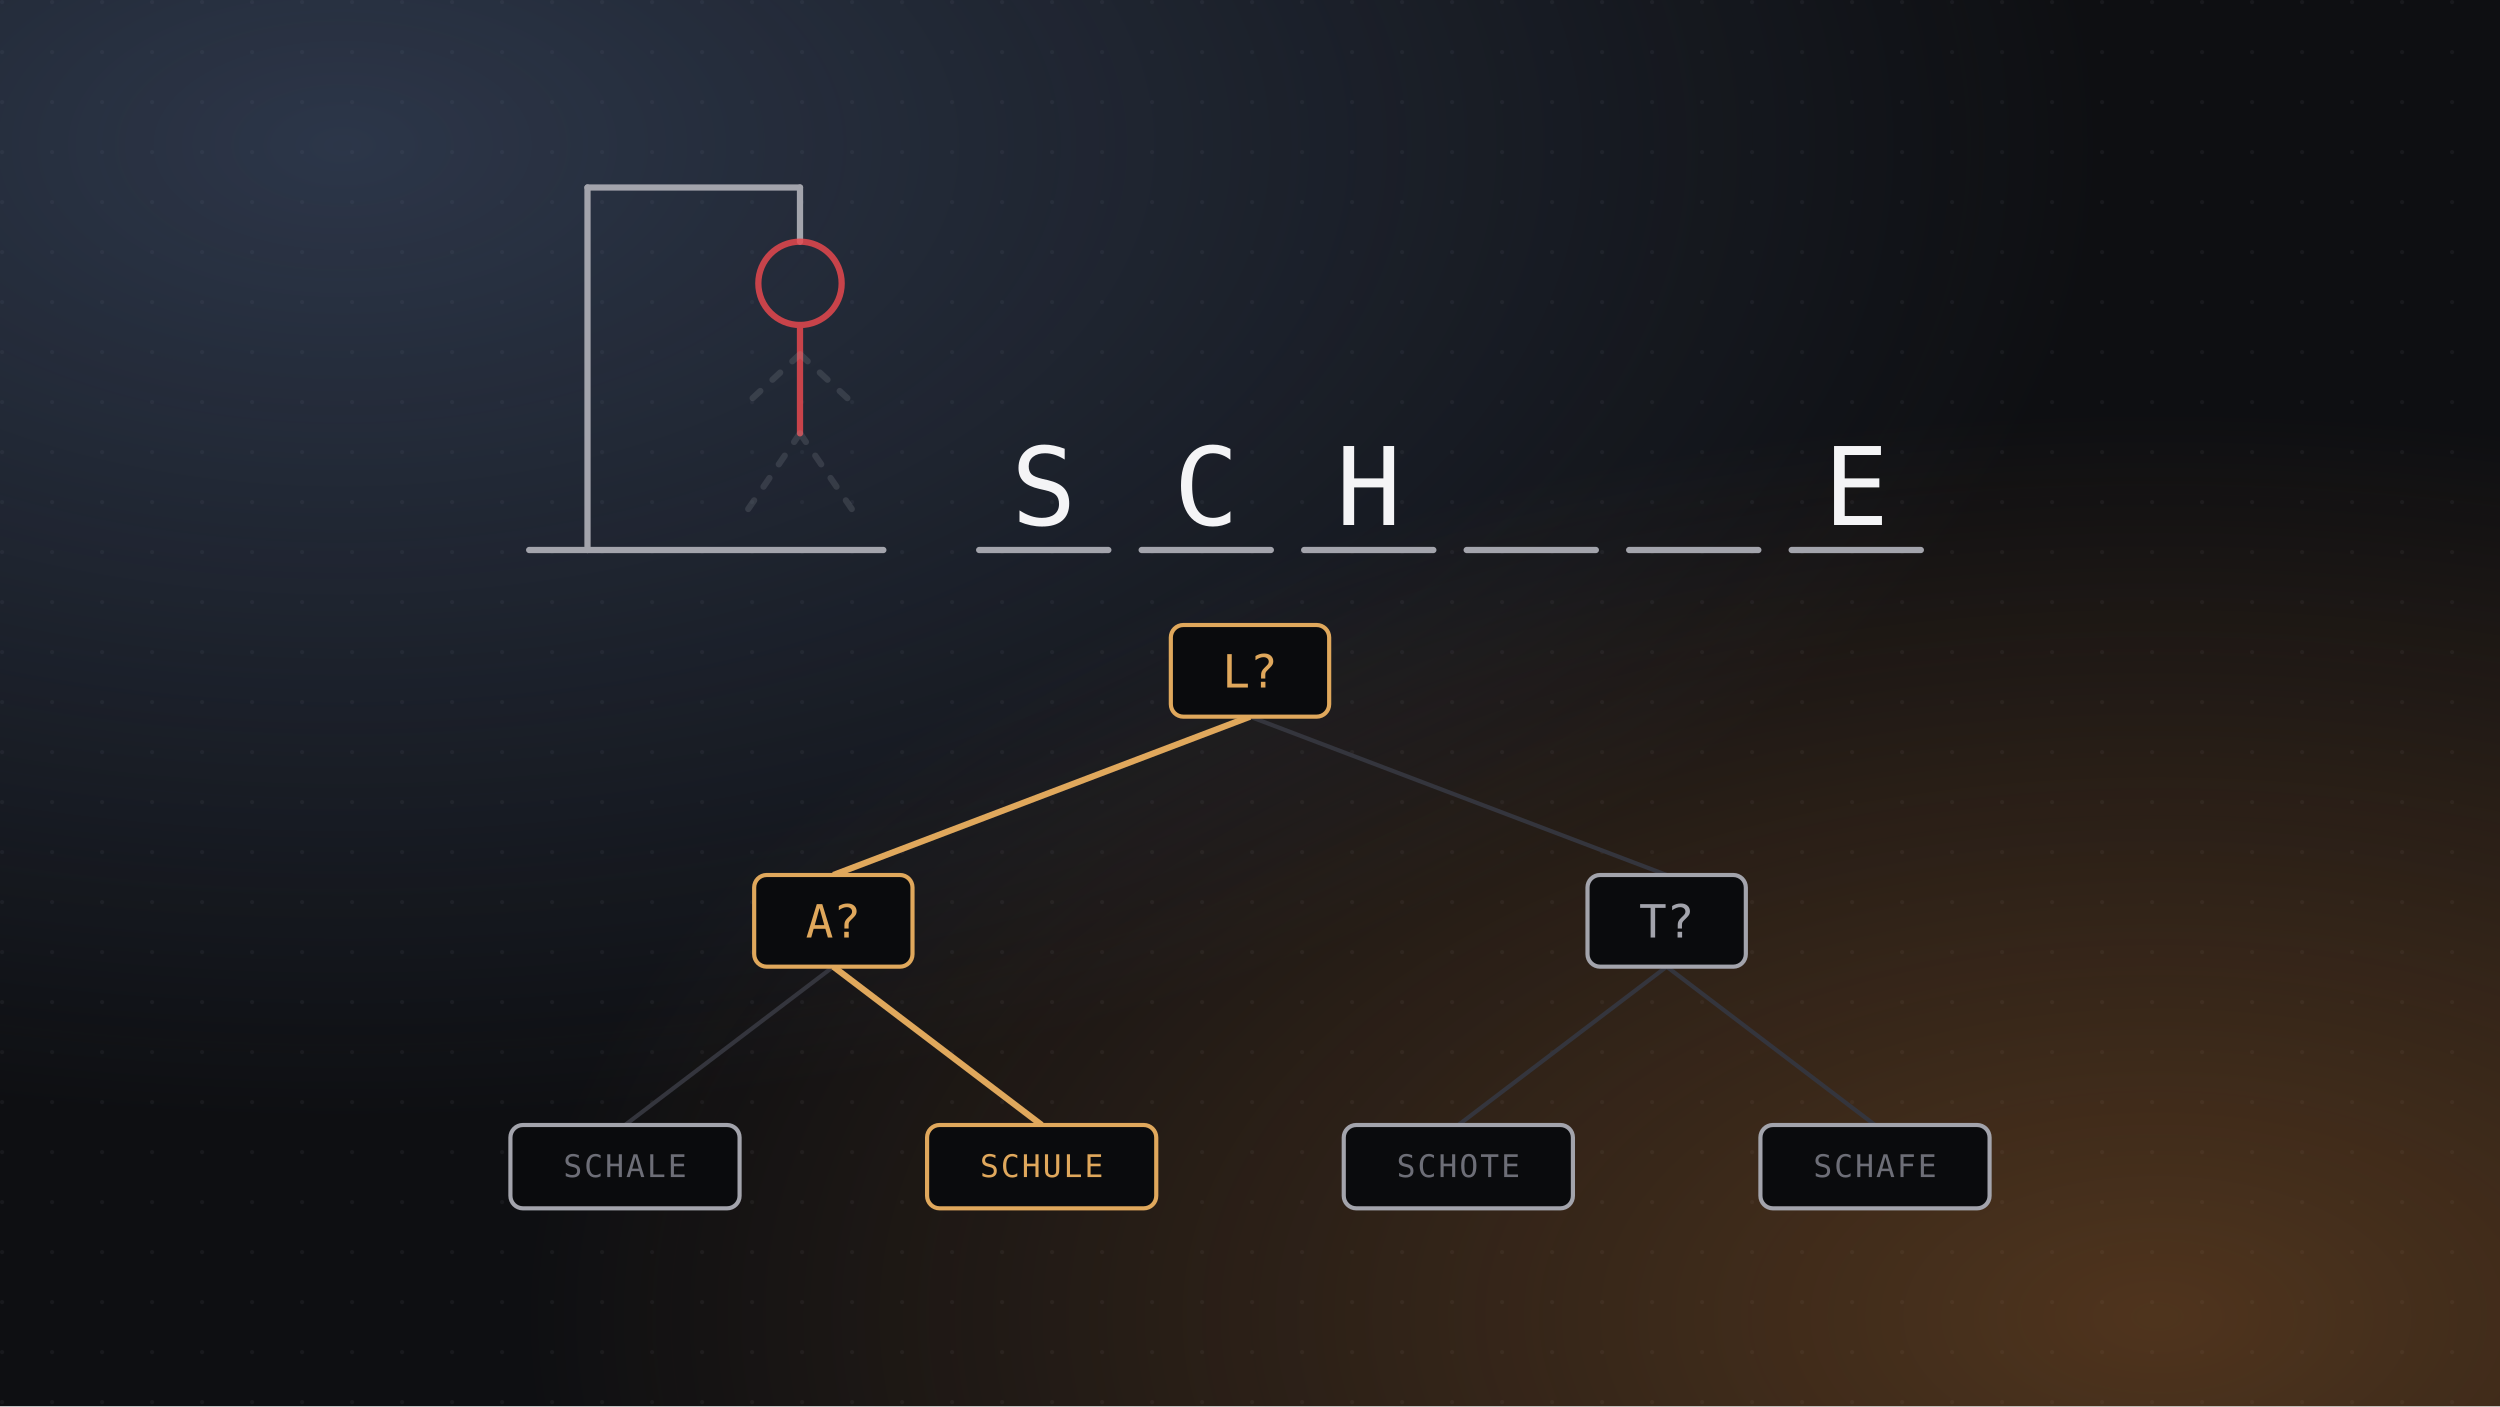
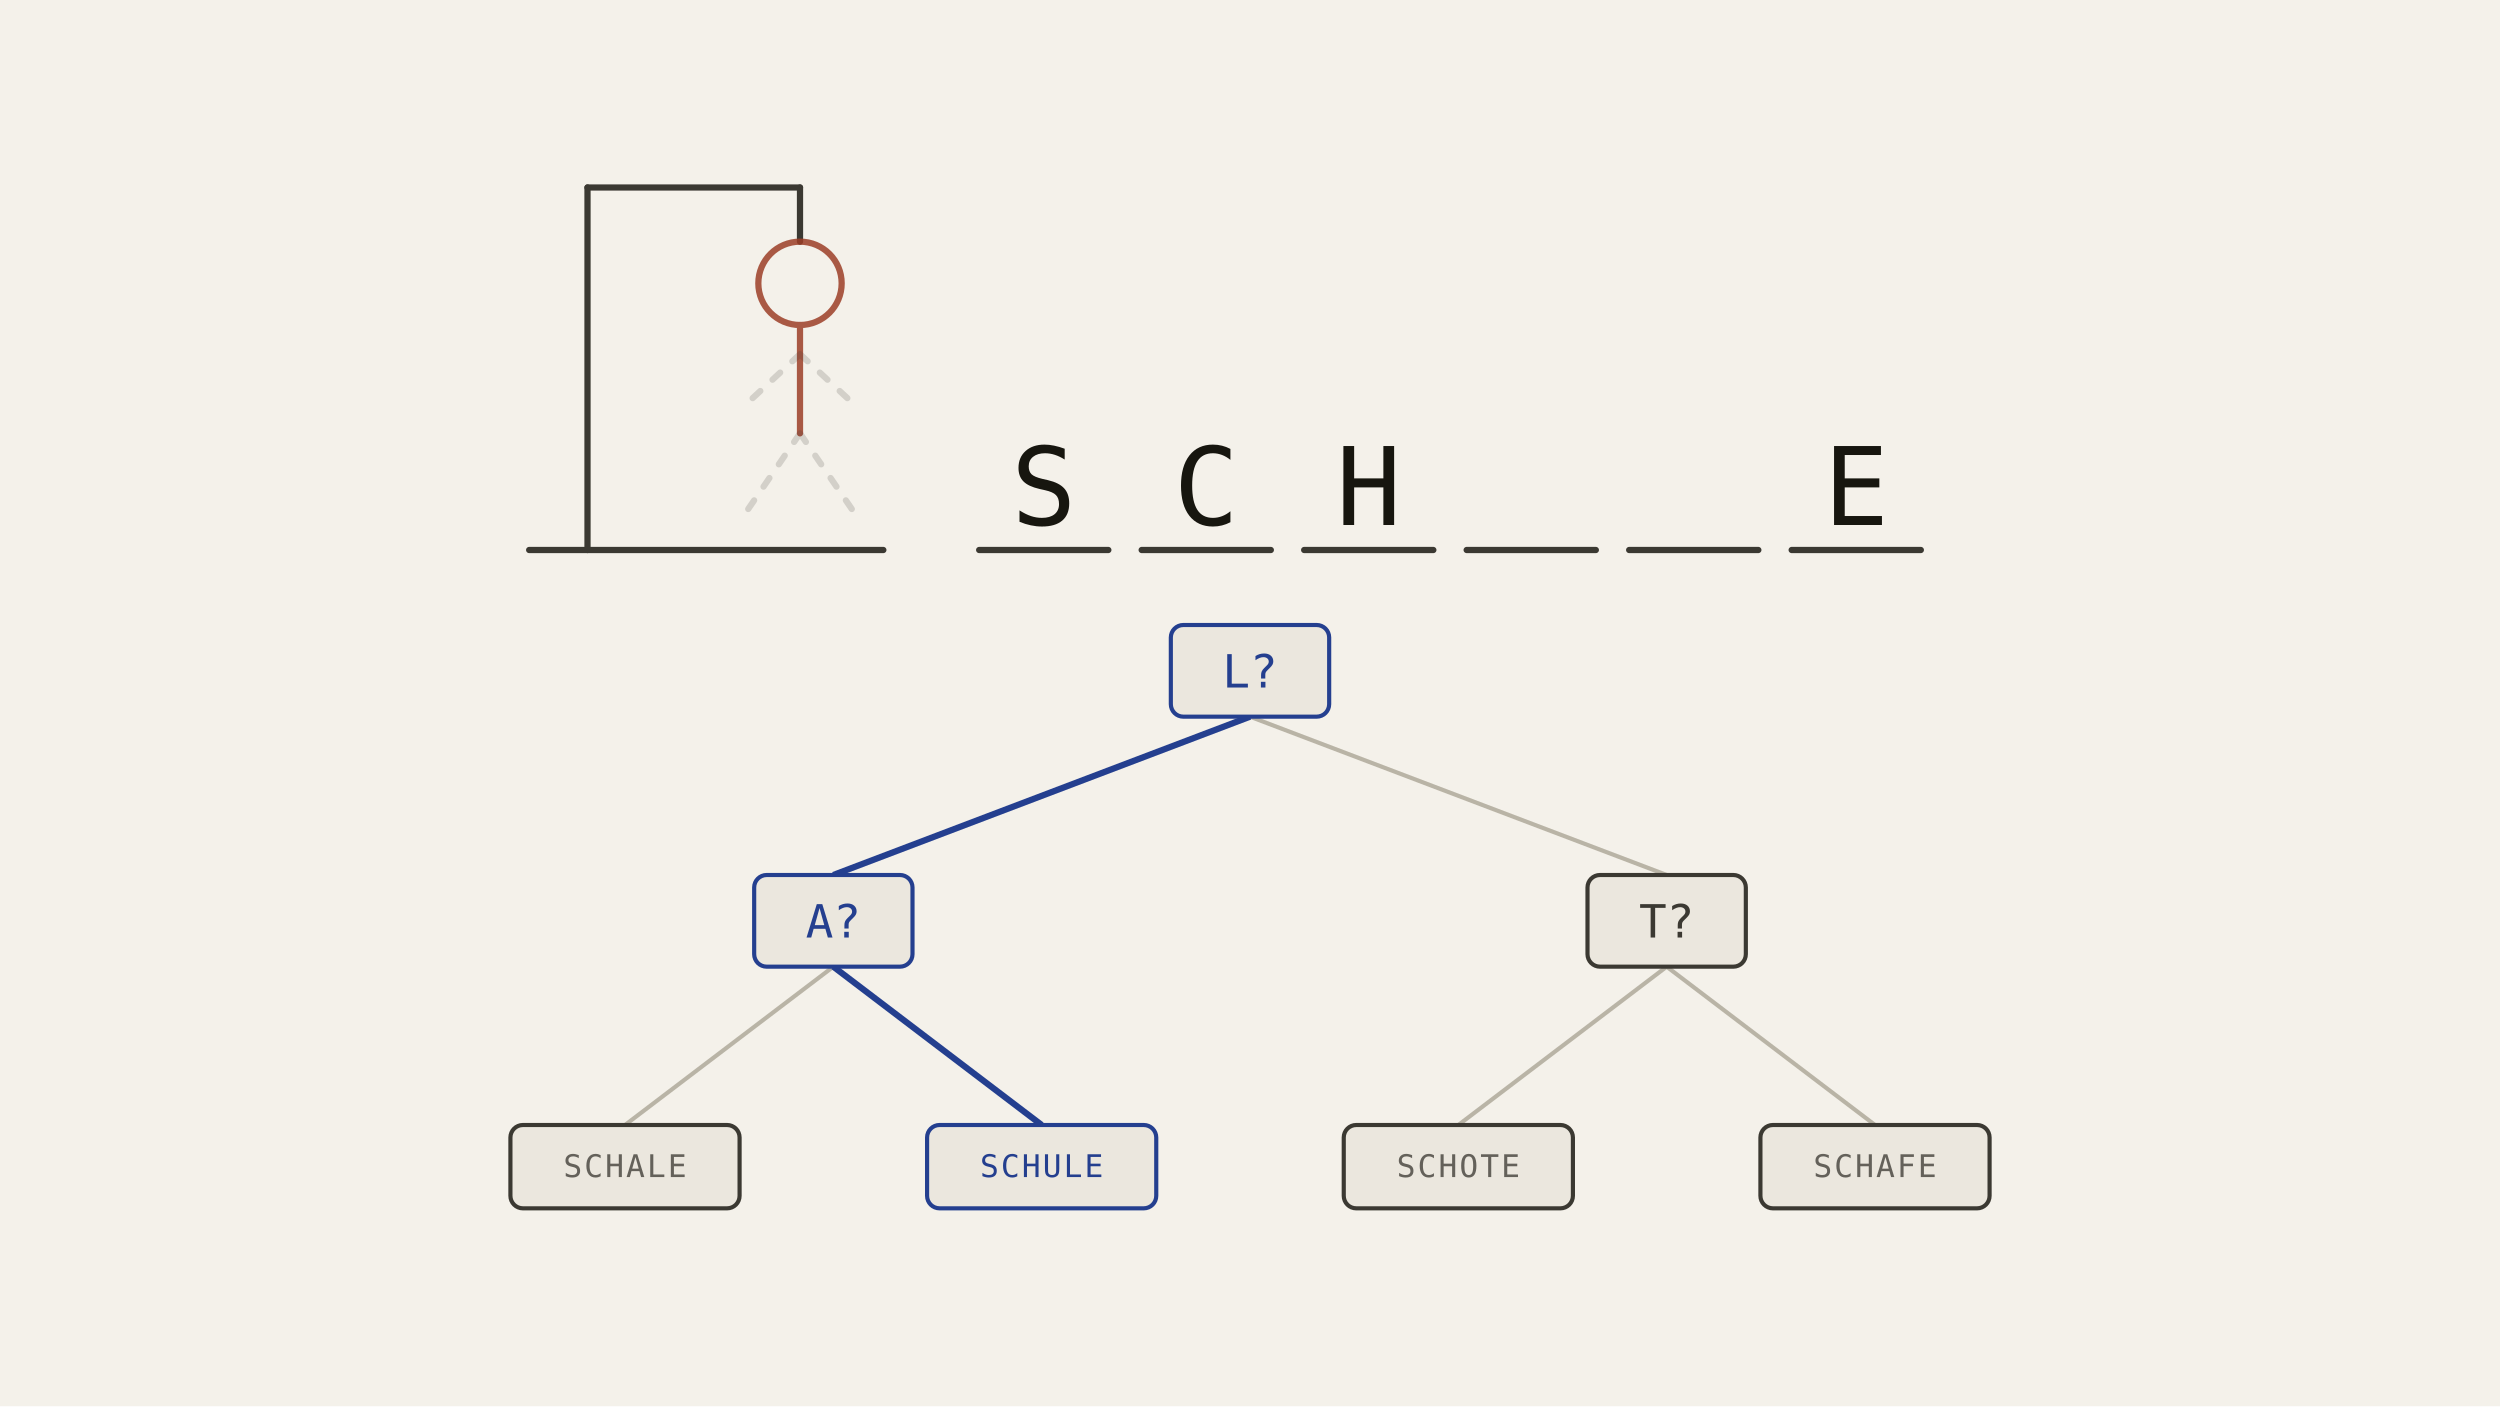
<svg xmlns="http://www.w3.org/2000/svg" viewBox="0 0 1200 675" width="1200" height="675" role="img" aria-label="A hangman gallows beside a six-letter word with two letters still blank, above a decision tree whose highlighted branch picks out the matching German word">
  <defs>
-     <radialGradient id="hmGlowA" cx="14%" cy="10%" r="70%">
-       <stop offset="0%" stop-color="#566c94" stop-opacity="0.42" />
-       <stop offset="100%" stop-color="#566c94" stop-opacity="0" />
-     </radialGradient>
-     <radialGradient id="hmGlowB" cx="86%" cy="94%" r="65%">
-       <stop offset="0%" stop-color="#b06c2e" stop-opacity="0.40" />
-       <stop offset="100%" stop-color="#b06c2e" stop-opacity="0" />
-     </radialGradient>
-     <pattern id="hmDots" width="24" height="24" patternUnits="userSpaceOnUse">
-       <circle cx="1" cy="1" r="1" fill="#f4f4f6" opacity="0.05" />
-     </pattern>
  </defs>
-   <rect width="1200" height="675" fill="#0e0f12" />
-   <rect width="1200" height="675" fill="url(#hmDots)" />
-   <rect width="1200" height="675" fill="url(#hmGlowA)" />
-   <rect width="1200" height="675" fill="url(#hmGlowB)" />
-   <g stroke="#a3a4ac" stroke-width="3" fill="none" stroke-linecap="round">
+   <rect width="1200" height="675" fill="#f4f1ea" />
+   <g stroke="#3b3932" stroke-width="3" fill="none" stroke-linecap="round">
    <path d="M254 264H424" />
    <path d="M282 264V90" />
    <path d="M282 90h102" />
    <path d="M384 90v26" />
  </g>
-   <g stroke="#e5484d" stroke-width="3" fill="none" stroke-linecap="round" opacity="0.85">
+   <g stroke="#9c3e27" stroke-width="3" fill="none" stroke-linecap="round" opacity="0.85">
    <circle cx="384" cy="136" r="20" />
    <path d="M384 156v52" />
  </g>
-   <g stroke="#a3a4ac" stroke-width="3" fill="none" stroke-linecap="round" stroke-dasharray="5 8" opacity="0.18">
+   <g stroke="#3b3932" stroke-width="3" fill="none" stroke-linecap="round" stroke-dasharray="5 8" opacity="0.18">
    <path d="M384 170L356 196M384 170L412 196" />
    <path d="M384 208L358 246M384 208L410 246" />
  </g>
-   <g stroke="#a3a4ac" stroke-width="3" stroke-linecap="round">
+   <g stroke="#3b3932" stroke-width="3" stroke-linecap="round">
    <path d="M470 264h62M548 264h62M626 264h62M704 264h62M782 264h62M860 264h62" />
  </g>
-   <g font-family="ui-monospace, Menlo, monospace" font-size="52" fill="#f4f4f6" text-anchor="middle">
+   <g font-family="ui-monospace, Menlo, monospace" font-size="52" fill="#17160f" text-anchor="middle">
    <text x="501" y="252">S</text>
    <text x="579" y="252">C</text>
    <text x="657" y="252">H</text>
    <text x="891" y="252">E</text>
  </g>
-   <g stroke="#34353d" stroke-width="2" fill="none">
+   <g stroke="#b9b4a6" stroke-width="2" fill="none">
    <path d="M600 344L400 420M600 344L800 420" />
    <path d="M400 464L300 540M400 464L500 540" />
    <path d="M800 464L700 540M800 464L900 540" />
  </g>
-   <g stroke="#e0a85c" stroke-width="3" fill="none">
+   <g stroke="#243f8f" stroke-width="3" fill="none">
    <path d="M600 344L400 420M400 464L500 540" />
  </g>
-   <g fill="#0a0b0d" stroke="#a3a4ac" stroke-width="2">
+   <g fill="#ebe7de" stroke="#3b3932" stroke-width="2">
    <rect x="762" y="420" width="76" height="44" rx="6" />
    <rect x="245" y="540" width="110" height="40" rx="6" />
    <rect x="645" y="540" width="110" height="40" rx="6" />
    <rect x="845" y="540" width="110" height="40" rx="6" />
  </g>
-   <g fill="#0a0b0d" stroke="#e0a85c" stroke-width="2">
+   <g fill="#ebe7de" stroke="#243f8f" stroke-width="2">
    <rect x="562" y="300" width="76" height="44" rx="6" />
    <rect x="362" y="420" width="76" height="44" rx="6" />
    <rect x="445" y="540" width="110" height="40" rx="6" />
  </g>
  <g font-family="ui-monospace, Menlo, monospace" font-size="22" text-anchor="middle">
-     <text x="600" y="330" fill="#e0a85c">L?</text>
-     <text x="400" y="450" fill="#e0a85c">A?</text>
-     <text x="800" y="450" fill="#a3a4ac">T?</text>
+     <text x="600" y="330" fill="#243f8f">L?</text>
+     <text x="400" y="450" fill="#243f8f">A?</text>
+     <text x="800" y="450" fill="#3b3932">T?</text>
  </g>
-   <g font-family="ui-monospace, Menlo, monospace" font-size="15" letter-spacing="1" text-anchor="middle" fill="#6d6e77">
+   <g font-family="ui-monospace, Menlo, monospace" font-size="15" letter-spacing="1" text-anchor="middle" fill="#64615a">
    <text x="300" y="565">SCHALE</text>
-     <text x="500" y="565" fill="#e0a85c">SCHULE</text>
+     <text x="500" y="565" fill="#243f8f">SCHULE</text>
    <text x="700" y="565">SCHOTE</text>
    <text x="900" y="565">SCHAFE</text>
  </g>
</svg>
